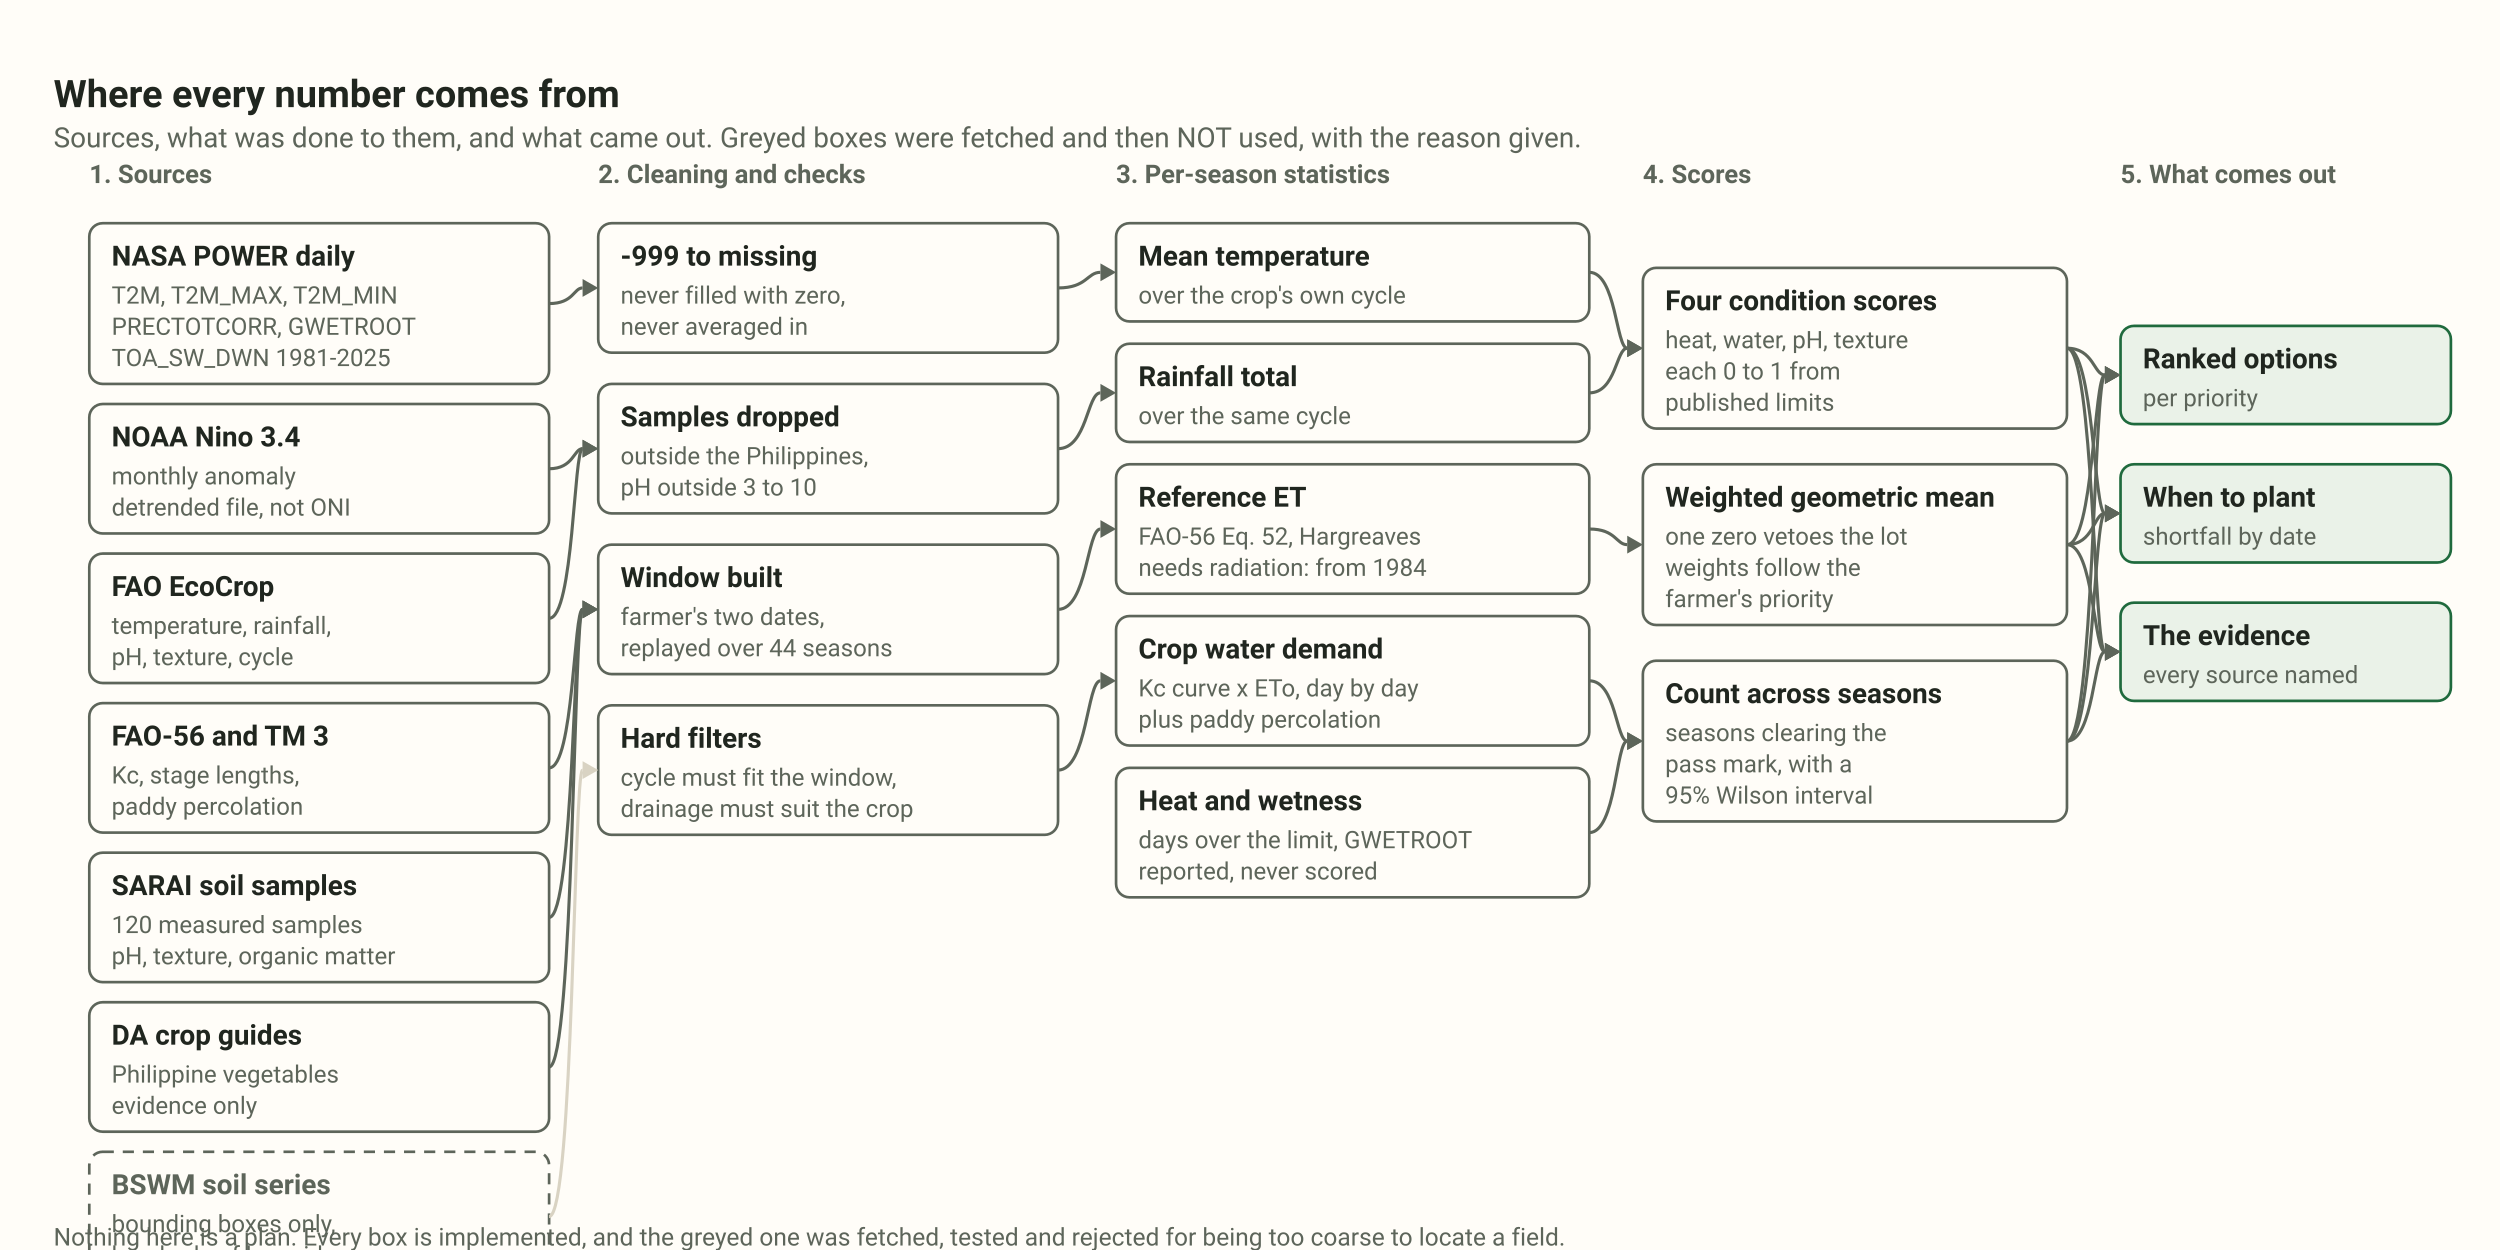
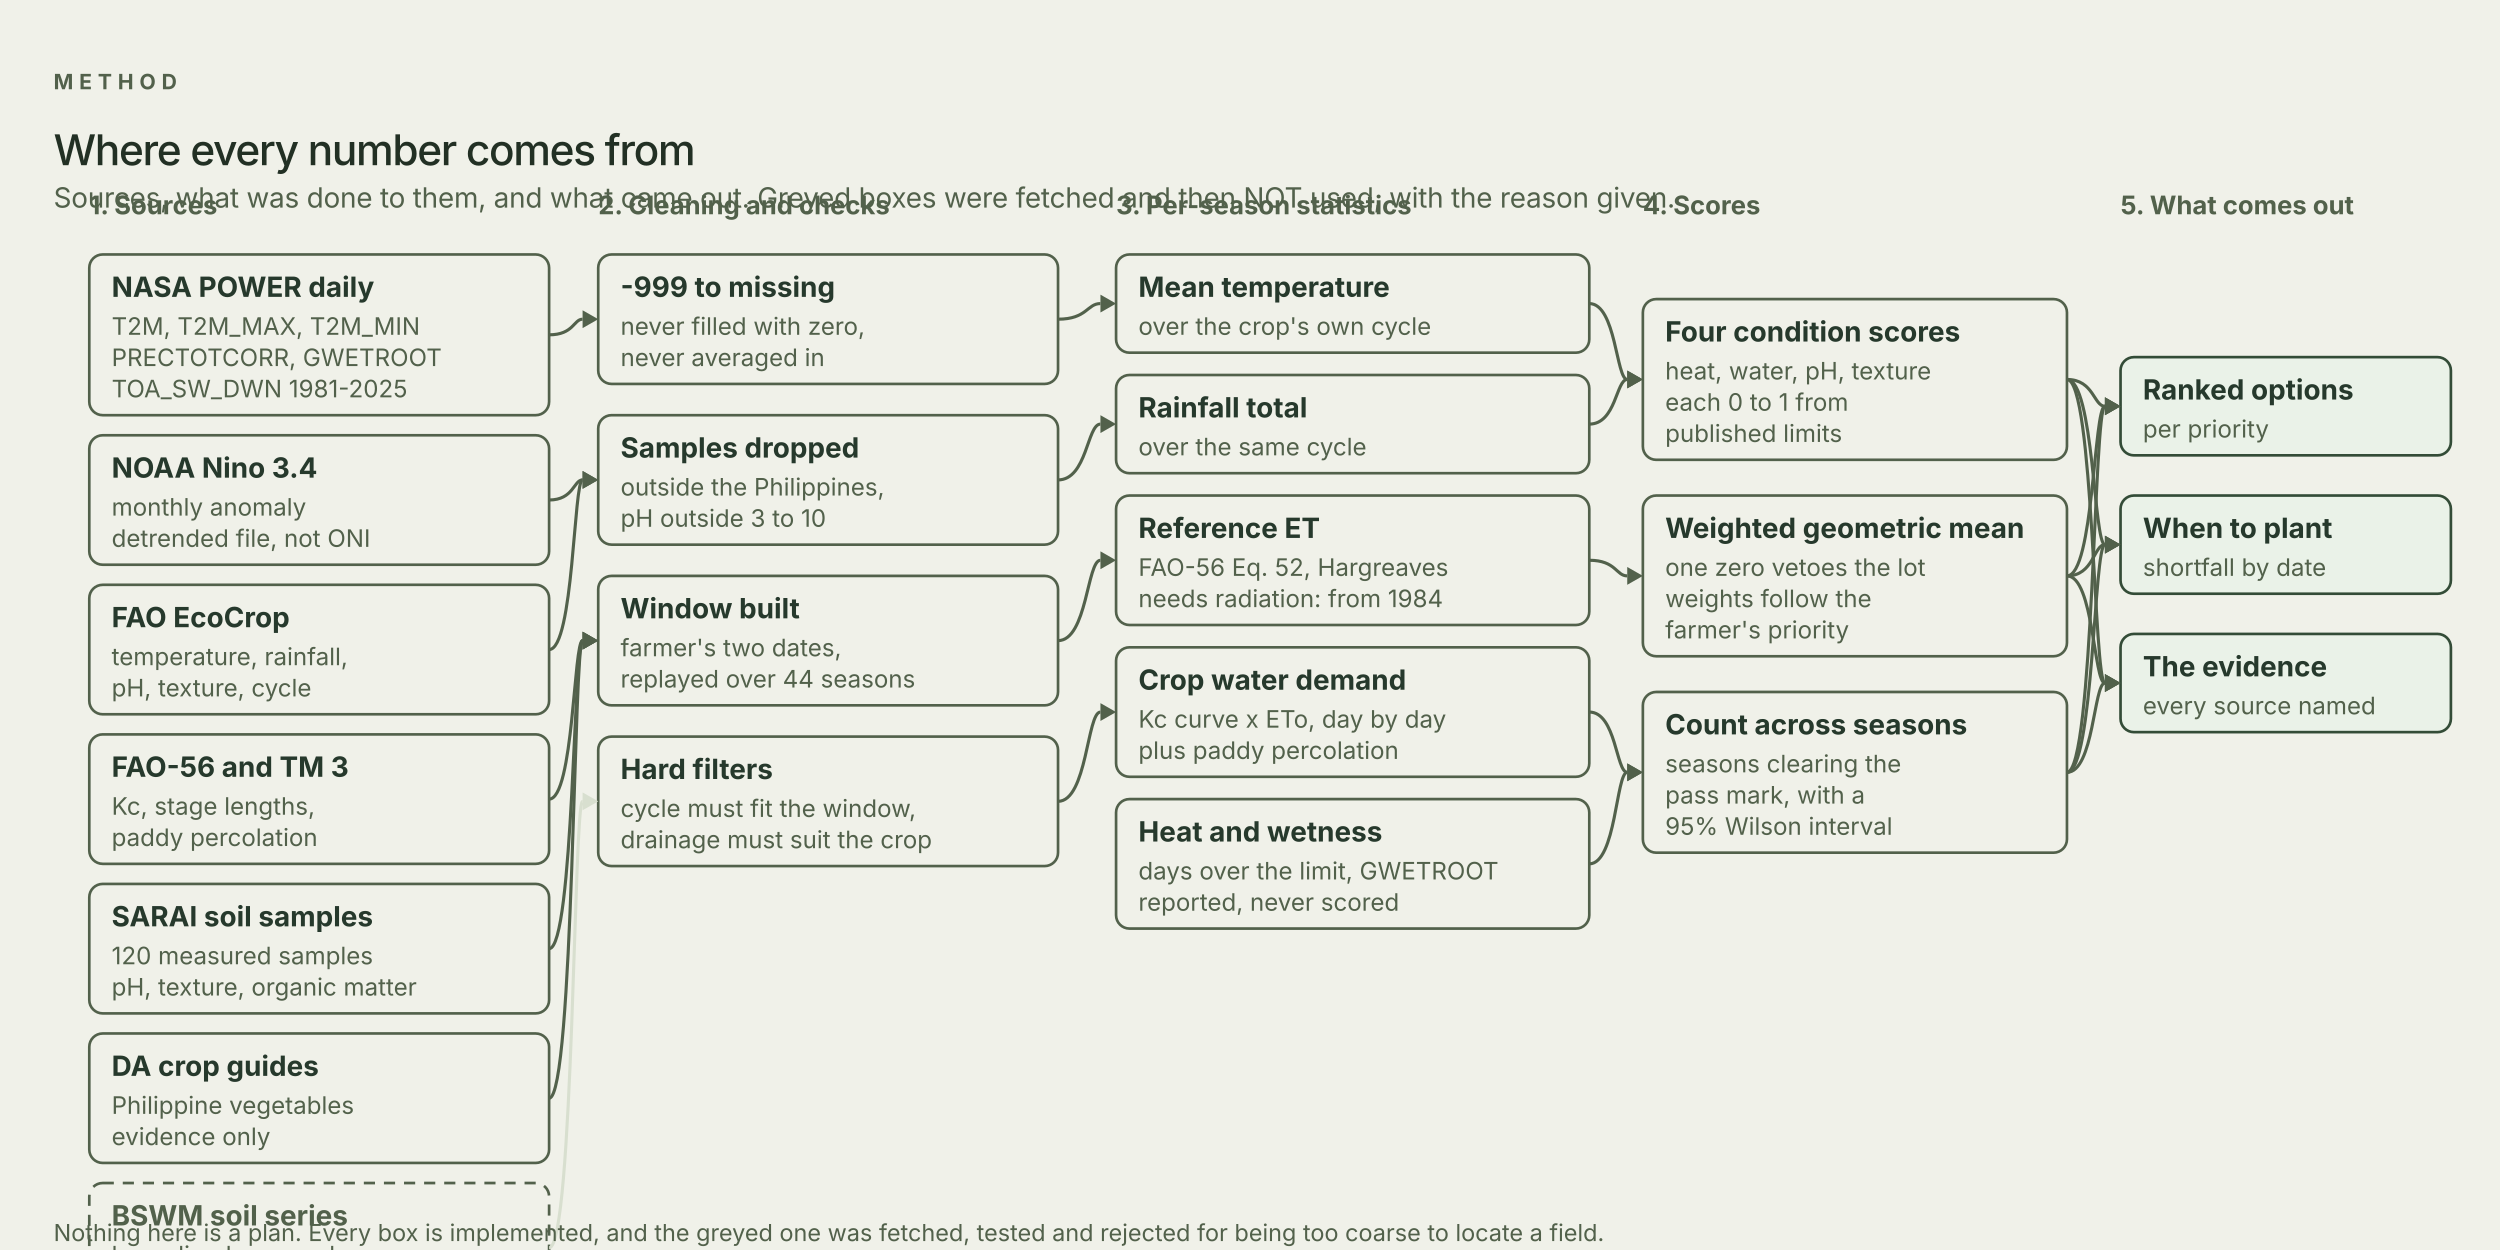
<svg xmlns="http://www.w3.org/2000/svg" width="1120" height="560" viewBox="0 0 1120 560">
-   <rect width="1120" height="560" fill="#fffdf8" />
-   <text x="24" y="48" font-size="17" font-weight="700" fill="#20261f" font-family="system-ui, -apple-system, 'Segoe UI', Roboto, sans-serif">Where every number comes from</text>
-   <text x="24" y="66" font-size="12.5" fill="#5d655a" font-family="system-ui, -apple-system, 'Segoe UI', Roboto, sans-serif">Sources, what was done to them, and what came out. Greyed boxes were fetched and then NOT used, with the reason given.</text>
-   <text x="40.0" y="82.0" font-size="11.5" fill="#5d655a" text-anchor="start" font-weight="700" font-family="system-ui, -apple-system, 'Segoe UI', Roboto, sans-serif">1. Sources</text>
-   <text x="268.0" y="82.0" font-size="11.5" fill="#5d655a" text-anchor="start" font-weight="700" font-family="system-ui, -apple-system, 'Segoe UI', Roboto, sans-serif">2. Cleaning and checks</text>
-   <text x="500.0" y="82.0" font-size="11.5" fill="#5d655a" text-anchor="start" font-weight="700" font-family="system-ui, -apple-system, 'Segoe UI', Roboto, sans-serif">3. Per-season statistics</text>
-   <text x="736.0" y="82.0" font-size="11.5" fill="#5d655a" text-anchor="start" font-weight="700" font-family="system-ui, -apple-system, 'Segoe UI', Roboto, sans-serif">4. Scores</text>
-   <text x="950.0" y="82.0" font-size="11.5" fill="#5d655a" text-anchor="start" font-weight="700" font-family="system-ui, -apple-system, 'Segoe UI', Roboto, sans-serif">5. What comes out</text>
-   <rect x="40" y="100" width="206" height="72" rx="6" fill="#fffdf8" stroke="#5d655a" stroke-width="1.2" stroke-dasharray="none" />
-   <text x="50.0" y="119.0" font-size="12.5" fill="#20261f" text-anchor="start" font-weight="700" font-family="system-ui, -apple-system, 'Segoe UI', Roboto, sans-serif">NASA POWER daily</text>
-   <text x="50.0" y="136.0" font-size="10.8" fill="#5d655a" text-anchor="start" font-weight="400" font-family="system-ui, -apple-system, 'Segoe UI', Roboto, sans-serif">T2M, T2M_MAX, T2M_MIN</text>
-   <text x="50.0" y="150.0" font-size="10.8" fill="#5d655a" text-anchor="start" font-weight="400" font-family="system-ui, -apple-system, 'Segoe UI', Roboto, sans-serif">PRECTOTCORR, GWETROOT</text>
-   <text x="50.0" y="164.0" font-size="10.8" fill="#5d655a" text-anchor="start" font-weight="400" font-family="system-ui, -apple-system, 'Segoe UI', Roboto, sans-serif">TOA_SW_DWN  1981-2025</text>
-   <rect x="40" y="181" width="206" height="58" rx="6" fill="#fffdf8" stroke="#5d655a" stroke-width="1.2" stroke-dasharray="none" />
-   <text x="50.0" y="200.0" font-size="12.5" fill="#20261f" text-anchor="start" font-weight="700" font-family="system-ui, -apple-system, 'Segoe UI', Roboto, sans-serif">NOAA Nino 3.4</text>
-   <text x="50.0" y="217.0" font-size="10.8" fill="#5d655a" text-anchor="start" font-weight="400" font-family="system-ui, -apple-system, 'Segoe UI', Roboto, sans-serif">monthly anomaly</text>
-   <text x="50.0" y="231.0" font-size="10.8" fill="#5d655a" text-anchor="start" font-weight="400" font-family="system-ui, -apple-system, 'Segoe UI', Roboto, sans-serif">detrended file, not ONI</text>
-   <rect x="40" y="248" width="206" height="58" rx="6" fill="#fffdf8" stroke="#5d655a" stroke-width="1.2" stroke-dasharray="none" />
-   <text x="50.0" y="267.0" font-size="12.5" fill="#20261f" text-anchor="start" font-weight="700" font-family="system-ui, -apple-system, 'Segoe UI', Roboto, sans-serif">FAO EcoCrop</text>
-   <text x="50.0" y="284.0" font-size="10.8" fill="#5d655a" text-anchor="start" font-weight="400" font-family="system-ui, -apple-system, 'Segoe UI', Roboto, sans-serif">temperature, rainfall,</text>
-   <text x="50.0" y="298.0" font-size="10.8" fill="#5d655a" text-anchor="start" font-weight="400" font-family="system-ui, -apple-system, 'Segoe UI', Roboto, sans-serif">pH, texture, cycle</text>
-   <rect x="40" y="315" width="206" height="58" rx="6" fill="#fffdf8" stroke="#5d655a" stroke-width="1.2" stroke-dasharray="none" />
-   <text x="50.0" y="334.0" font-size="12.5" fill="#20261f" text-anchor="start" font-weight="700" font-family="system-ui, -apple-system, 'Segoe UI', Roboto, sans-serif">FAO-56 and TM 3</text>
-   <text x="50.0" y="351.0" font-size="10.8" fill="#5d655a" text-anchor="start" font-weight="400" font-family="system-ui, -apple-system, 'Segoe UI', Roboto, sans-serif">Kc, stage lengths,</text>
-   <text x="50.0" y="365.0" font-size="10.8" fill="#5d655a" text-anchor="start" font-weight="400" font-family="system-ui, -apple-system, 'Segoe UI', Roboto, sans-serif">paddy percolation</text>
-   <rect x="40" y="382" width="206" height="58" rx="6" fill="#fffdf8" stroke="#5d655a" stroke-width="1.2" stroke-dasharray="none" />
-   <text x="50.0" y="401.0" font-size="12.5" fill="#20261f" text-anchor="start" font-weight="700" font-family="system-ui, -apple-system, 'Segoe UI', Roboto, sans-serif">SARAI soil samples</text>
-   <text x="50.0" y="418.0" font-size="10.8" fill="#5d655a" text-anchor="start" font-weight="400" font-family="system-ui, -apple-system, 'Segoe UI', Roboto, sans-serif">120 measured samples</text>
-   <text x="50.0" y="432.0" font-size="10.8" fill="#5d655a" text-anchor="start" font-weight="400" font-family="system-ui, -apple-system, 'Segoe UI', Roboto, sans-serif">pH, texture, organic matter</text>
-   <rect x="40" y="449" width="206" height="58" rx="6" fill="#fffdf8" stroke="#5d655a" stroke-width="1.2" stroke-dasharray="none" />
-   <text x="50.0" y="468.0" font-size="12.5" fill="#20261f" text-anchor="start" font-weight="700" font-family="system-ui, -apple-system, 'Segoe UI', Roboto, sans-serif">DA crop guides</text>
-   <text x="50.0" y="485.0" font-size="10.8" fill="#5d655a" text-anchor="start" font-weight="400" font-family="system-ui, -apple-system, 'Segoe UI', Roboto, sans-serif">Philippine vegetables</text>
-   <text x="50.0" y="499.0" font-size="10.8" fill="#5d655a" text-anchor="start" font-weight="400" font-family="system-ui, -apple-system, 'Segoe UI', Roboto, sans-serif">evidence only</text>
-   <rect x="40" y="516" width="206" height="58" rx="6" fill="#fffdf8" stroke="#5d655a" stroke-width="1.2" stroke-dasharray="5 4" />
-   <text x="50.0" y="535.0" font-size="12.5" fill="#5d655a" text-anchor="start" font-weight="700" font-family="system-ui, -apple-system, 'Segoe UI', Roboto, sans-serif">BSWM soil series</text>
-   <text x="50.0" y="552.0" font-size="10.8" fill="#5d655a" text-anchor="start" font-weight="400" font-family="system-ui, -apple-system, 'Segoe UI', Roboto, sans-serif">bounding boxes only,</text>
-   <text x="50.0" y="566.0" font-size="10.8" fill="#5d655a" text-anchor="start" font-weight="400" font-family="system-ui, -apple-system, 'Segoe UI', Roboto, sans-serif">hundreds of km wide</text>
-   <text x="50.0" y="568.0" font-size="10.2" fill="#9a2f1f" text-anchor="start" font-weight="400" font-family="system-ui, -apple-system, 'Segoe UI', Roboto, sans-serif">NOT USED: cannot locate a point</text>
-   <rect x="268" y="100" width="206" height="58" rx="6" fill="#fffdf8" stroke="#5d655a" stroke-width="1.2" stroke-dasharray="none" />
-   <text x="278.0" y="119.0" font-size="12.5" fill="#20261f" text-anchor="start" font-weight="700" font-family="system-ui, -apple-system, 'Segoe UI', Roboto, sans-serif">-999 to missing</text>
-   <text x="278.0" y="136.0" font-size="10.8" fill="#5d655a" text-anchor="start" font-weight="400" font-family="system-ui, -apple-system, 'Segoe UI', Roboto, sans-serif">never filled with zero,</text>
-   <text x="278.0" y="150.0" font-size="10.8" fill="#5d655a" text-anchor="start" font-weight="400" font-family="system-ui, -apple-system, 'Segoe UI', Roboto, sans-serif">never averaged in</text>
-   <rect x="268" y="172" width="206" height="58" rx="6" fill="#fffdf8" stroke="#5d655a" stroke-width="1.2" stroke-dasharray="none" />
-   <text x="278.0" y="191.0" font-size="12.5" fill="#20261f" text-anchor="start" font-weight="700" font-family="system-ui, -apple-system, 'Segoe UI', Roboto, sans-serif">Samples dropped</text>
-   <text x="278.0" y="208.0" font-size="10.8" fill="#5d655a" text-anchor="start" font-weight="400" font-family="system-ui, -apple-system, 'Segoe UI', Roboto, sans-serif">outside the Philippines,</text>
-   <text x="278.0" y="222.0" font-size="10.8" fill="#5d655a" text-anchor="start" font-weight="400" font-family="system-ui, -apple-system, 'Segoe UI', Roboto, sans-serif">pH outside 3 to 10</text>
-   <rect x="268" y="244" width="206" height="58" rx="6" fill="#fffdf8" stroke="#5d655a" stroke-width="1.2" stroke-dasharray="none" />
-   <text x="278.0" y="263.0" font-size="12.5" fill="#20261f" text-anchor="start" font-weight="700" font-family="system-ui, -apple-system, 'Segoe UI', Roboto, sans-serif">Window built</text>
-   <text x="278.0" y="280.0" font-size="10.8" fill="#5d655a" text-anchor="start" font-weight="400" font-family="system-ui, -apple-system, 'Segoe UI', Roboto, sans-serif">farmer's two dates,</text>
-   <text x="278.0" y="294.0" font-size="10.8" fill="#5d655a" text-anchor="start" font-weight="400" font-family="system-ui, -apple-system, 'Segoe UI', Roboto, sans-serif">replayed over 44 seasons</text>
-   <rect x="268" y="316" width="206" height="58" rx="6" fill="#fffdf8" stroke="#5d655a" stroke-width="1.2" stroke-dasharray="none" />
-   <text x="278.0" y="335.0" font-size="12.5" fill="#20261f" text-anchor="start" font-weight="700" font-family="system-ui, -apple-system, 'Segoe UI', Roboto, sans-serif">Hard filters</text>
-   <text x="278.0" y="352.0" font-size="10.8" fill="#5d655a" text-anchor="start" font-weight="400" font-family="system-ui, -apple-system, 'Segoe UI', Roboto, sans-serif">cycle must fit the window,</text>
-   <text x="278.0" y="366.0" font-size="10.8" fill="#5d655a" text-anchor="start" font-weight="400" font-family="system-ui, -apple-system, 'Segoe UI', Roboto, sans-serif">drainage must suit the crop</text>
-   <rect x="500" y="100" width="212" height="44" rx="6" fill="#fffdf8" stroke="#5d655a" stroke-width="1.2" stroke-dasharray="none" />
-   <text x="510.0" y="119.0" font-size="12.5" fill="#20261f" text-anchor="start" font-weight="700" font-family="system-ui, -apple-system, 'Segoe UI', Roboto, sans-serif">Mean temperature</text>
-   <text x="510.0" y="136.0" font-size="10.8" fill="#5d655a" text-anchor="start" font-weight="400" font-family="system-ui, -apple-system, 'Segoe UI', Roboto, sans-serif">over the crop's own cycle</text>
-   <rect x="500" y="154" width="212" height="44" rx="6" fill="#fffdf8" stroke="#5d655a" stroke-width="1.2" stroke-dasharray="none" />
-   <text x="510.0" y="173.0" font-size="12.5" fill="#20261f" text-anchor="start" font-weight="700" font-family="system-ui, -apple-system, 'Segoe UI', Roboto, sans-serif">Rainfall total</text>
-   <text x="510.0" y="190.0" font-size="10.8" fill="#5d655a" text-anchor="start" font-weight="400" font-family="system-ui, -apple-system, 'Segoe UI', Roboto, sans-serif">over the same cycle</text>
-   <rect x="500" y="208" width="212" height="58" rx="6" fill="#fffdf8" stroke="#5d655a" stroke-width="1.2" stroke-dasharray="none" />
-   <text x="510.0" y="227.0" font-size="12.5" fill="#20261f" text-anchor="start" font-weight="700" font-family="system-ui, -apple-system, 'Segoe UI', Roboto, sans-serif">Reference ET</text>
-   <text x="510.0" y="244.0" font-size="10.8" fill="#5d655a" text-anchor="start" font-weight="400" font-family="system-ui, -apple-system, 'Segoe UI', Roboto, sans-serif">FAO-56 Eq. 52, Hargreaves</text>
-   <text x="510.0" y="258.0" font-size="10.8" fill="#5d655a" text-anchor="start" font-weight="400" font-family="system-ui, -apple-system, 'Segoe UI', Roboto, sans-serif">needs radiation: from 1984</text>
-   <rect x="500" y="276" width="212" height="58" rx="6" fill="#fffdf8" stroke="#5d655a" stroke-width="1.2" stroke-dasharray="none" />
-   <text x="510.0" y="295.0" font-size="12.5" fill="#20261f" text-anchor="start" font-weight="700" font-family="system-ui, -apple-system, 'Segoe UI', Roboto, sans-serif">Crop water demand</text>
-   <text x="510.0" y="312.0" font-size="10.8" fill="#5d655a" text-anchor="start" font-weight="400" font-family="system-ui, -apple-system, 'Segoe UI', Roboto, sans-serif">Kc curve x ETo, day by day</text>
-   <text x="510.0" y="326.0" font-size="10.8" fill="#5d655a" text-anchor="start" font-weight="400" font-family="system-ui, -apple-system, 'Segoe UI', Roboto, sans-serif">plus paddy percolation</text>
-   <rect x="500" y="344" width="212" height="58" rx="6" fill="#fffdf8" stroke="#5d655a" stroke-width="1.2" stroke-dasharray="none" />
-   <text x="510.0" y="363.0" font-size="12.5" fill="#20261f" text-anchor="start" font-weight="700" font-family="system-ui, -apple-system, 'Segoe UI', Roboto, sans-serif">Heat and wetness</text>
-   <text x="510.0" y="380.0" font-size="10.8" fill="#5d655a" text-anchor="start" font-weight="400" font-family="system-ui, -apple-system, 'Segoe UI', Roboto, sans-serif">days over the limit, GWETROOT</text>
-   <text x="510.0" y="394.0" font-size="10.8" fill="#5d655a" text-anchor="start" font-weight="400" font-family="system-ui, -apple-system, 'Segoe UI', Roboto, sans-serif">reported, never scored</text>
-   <rect x="736" y="120" width="190" height="72" rx="6" fill="#fffdf8" stroke="#5d655a" stroke-width="1.2" stroke-dasharray="none" />
-   <text x="746.0" y="139.0" font-size="12.5" fill="#20261f" text-anchor="start" font-weight="700" font-family="system-ui, -apple-system, 'Segoe UI', Roboto, sans-serif">Four condition scores</text>
-   <text x="746.0" y="156.0" font-size="10.8" fill="#5d655a" text-anchor="start" font-weight="400" font-family="system-ui, -apple-system, 'Segoe UI', Roboto, sans-serif">heat, water, pH, texture</text>
-   <text x="746.0" y="170.0" font-size="10.8" fill="#5d655a" text-anchor="start" font-weight="400" font-family="system-ui, -apple-system, 'Segoe UI', Roboto, sans-serif">each 0 to 1 from</text>
-   <text x="746.0" y="184.0" font-size="10.8" fill="#5d655a" text-anchor="start" font-weight="400" font-family="system-ui, -apple-system, 'Segoe UI', Roboto, sans-serif">published limits</text>
-   <rect x="736" y="208" width="190" height="72" rx="6" fill="#fffdf8" stroke="#5d655a" stroke-width="1.2" stroke-dasharray="none" />
-   <text x="746.0" y="227.0" font-size="12.5" fill="#20261f" text-anchor="start" font-weight="700" font-family="system-ui, -apple-system, 'Segoe UI', Roboto, sans-serif">Weighted geometric mean</text>
-   <text x="746.0" y="244.0" font-size="10.8" fill="#5d655a" text-anchor="start" font-weight="400" font-family="system-ui, -apple-system, 'Segoe UI', Roboto, sans-serif">one zero vetoes the lot</text>
-   <text x="746.0" y="258.0" font-size="10.8" fill="#5d655a" text-anchor="start" font-weight="400" font-family="system-ui, -apple-system, 'Segoe UI', Roboto, sans-serif">weights follow the</text>
-   <text x="746.0" y="272.0" font-size="10.8" fill="#5d655a" text-anchor="start" font-weight="400" font-family="system-ui, -apple-system, 'Segoe UI', Roboto, sans-serif">farmer's priority</text>
-   <rect x="736" y="296" width="190" height="72" rx="6" fill="#fffdf8" stroke="#5d655a" stroke-width="1.2" stroke-dasharray="none" />
-   <text x="746.0" y="315.0" font-size="12.5" fill="#20261f" text-anchor="start" font-weight="700" font-family="system-ui, -apple-system, 'Segoe UI', Roboto, sans-serif">Count across seasons</text>
-   <text x="746.0" y="332.0" font-size="10.8" fill="#5d655a" text-anchor="start" font-weight="400" font-family="system-ui, -apple-system, 'Segoe UI', Roboto, sans-serif">seasons clearing the</text>
-   <text x="746.0" y="346.0" font-size="10.8" fill="#5d655a" text-anchor="start" font-weight="400" font-family="system-ui, -apple-system, 'Segoe UI', Roboto, sans-serif">pass mark, with a</text>
-   <text x="746.0" y="360.0" font-size="10.8" fill="#5d655a" text-anchor="start" font-weight="400" font-family="system-ui, -apple-system, 'Segoe UI', Roboto, sans-serif">95% Wilson interval</text>
-   <rect x="950" y="146" width="148" height="44" rx="6" fill="#eaf2e8" stroke="#1f6a3d" stroke-width="1.2" stroke-dasharray="none" />
-   <text x="960.0" y="165.0" font-size="12.5" fill="#20261f" text-anchor="start" font-weight="700" font-family="system-ui, -apple-system, 'Segoe UI', Roboto, sans-serif">Ranked options</text>
-   <text x="960.0" y="182.0" font-size="10.8" fill="#5d655a" text-anchor="start" font-weight="400" font-family="system-ui, -apple-system, 'Segoe UI', Roboto, sans-serif">per priority</text>
-   <rect x="950" y="208" width="148" height="44" rx="6" fill="#eaf2e8" stroke="#1f6a3d" stroke-width="1.2" stroke-dasharray="none" />
-   <text x="960.0" y="227.0" font-size="12.5" fill="#20261f" text-anchor="start" font-weight="700" font-family="system-ui, -apple-system, 'Segoe UI', Roboto, sans-serif">When to plant</text>
-   <text x="960.0" y="244.0" font-size="10.8" fill="#5d655a" text-anchor="start" font-weight="400" font-family="system-ui, -apple-system, 'Segoe UI', Roboto, sans-serif">shortfall by date</text>
-   <rect x="950" y="270" width="148" height="44" rx="6" fill="#eaf2e8" stroke="#1f6a3d" stroke-width="1.2" stroke-dasharray="none" />
-   <text x="960.0" y="289.0" font-size="12.5" fill="#20261f" text-anchor="start" font-weight="700" font-family="system-ui, -apple-system, 'Segoe UI', Roboto, sans-serif">The evidence</text>
-   <text x="960.0" y="306.0" font-size="10.8" fill="#5d655a" text-anchor="start" font-weight="400" font-family="system-ui, -apple-system, 'Segoe UI', Roboto, sans-serif">every source named</text>
-   <path d="M 246 136.0 C 257.0 136.0 257.0 129.0 261 129.0" fill="none" stroke="#5d655a" stroke-width="1.4" />
-   <path d="M 261 125.0 L 268 129.0 L 261 133.0 Z" fill="#5d655a" />
-   <path d="M 246 210.0 C 257.0 210.0 257.0 201.0 261 201.0" fill="none" stroke="#5d655a" stroke-width="1.4" />
-   <path d="M 261 197.0 L 268 201.0 L 261 205.0 Z" fill="#5d655a" />
-   <path d="M 246 277.0 C 257.0 277.0 257.0 201.0 261 201.0" fill="none" stroke="#5d655a" stroke-width="1.4" />
-   <path d="M 261 197.0 L 268 201.0 L 261 205.0 Z" fill="#5d655a" />
-   <path d="M 246 344.0 C 257.0 344.0 257.0 273.0 261 273.0" fill="none" stroke="#5d655a" stroke-width="1.4" />
-   <path d="M 261 269.0 L 268 273.0 L 261 277.0 Z" fill="#5d655a" />
-   <path d="M 246 411.0 C 257.0 411.0 257.0 273.0 261 273.0" fill="none" stroke="#5d655a" stroke-width="1.4" />
-   <path d="M 261 269.0 L 268 273.0 L 261 277.0 Z" fill="#5d655a" />
-   <path d="M 246 478.0 C 257.0 478.0 257.0 273.0 261 273.0" fill="none" stroke="#5d655a" stroke-width="1.4" />
-   <path d="M 261 269.0 L 268 273.0 L 261 277.0 Z" fill="#5d655a" />
-   <path d="M 246 545.0 C 257.0 545.0 257.0 345.0 261 345.0" fill="none" stroke="#d9d3c3" stroke-width="1.4" />
-   <path d="M 261 341.0 L 268 345.0 L 261 349.0 Z" fill="#d9d3c3" />
-   <path d="M 474 129.0 C 487.0 129.0 487.0 122.0 493 122.0" fill="none" stroke="#5d655a" stroke-width="1.4" />
-   <path d="M 493 118.0 L 500 122.0 L 493 126.0 Z" fill="#5d655a" />
-   <path d="M 474 201.0 C 487.0 201.0 487.0 176.0 493 176.0" fill="none" stroke="#5d655a" stroke-width="1.4" />
-   <path d="M 493 172.0 L 500 176.0 L 493 180.0 Z" fill="#5d655a" />
-   <path d="M 474 273.0 C 487.0 273.0 487.0 237.0 493 237.0" fill="none" stroke="#5d655a" stroke-width="1.4" />
-   <path d="M 493 233.0 L 500 237.0 L 493 241.0 Z" fill="#5d655a" />
-   <path d="M 474 345.0 C 487.0 345.0 487.0 305.0 493 305.0" fill="none" stroke="#5d655a" stroke-width="1.4" />
-   <path d="M 493 301.0 L 500 305.0 L 493 309.0 Z" fill="#5d655a" />
-   <path d="M 712 122.0 C 724.0 122.0 724.0 156.0 729 156.0" fill="none" stroke="#5d655a" stroke-width="1.4" />
-   <path d="M 729 152.0 L 736 156.0 L 729 160.0 Z" fill="#5d655a" />
-   <path d="M 712 176.0 C 724.0 176.0 724.0 156.0 729 156.0" fill="none" stroke="#5d655a" stroke-width="1.4" />
-   <path d="M 729 152.0 L 736 156.0 L 729 160.0 Z" fill="#5d655a" />
-   <path d="M 712 237.0 C 724.0 237.0 724.0 244.0 729 244.0" fill="none" stroke="#5d655a" stroke-width="1.4" />
-   <path d="M 729 240.0 L 736 244.0 L 729 248.0 Z" fill="#5d655a" />
-   <path d="M 712 305.0 C 724.0 305.0 724.0 332.0 729 332.0" fill="none" stroke="#5d655a" stroke-width="1.4" />
-   <path d="M 729 328.0 L 736 332.0 L 729 336.0 Z" fill="#5d655a" />
-   <path d="M 712 373.0 C 724.0 373.0 724.0 332.0 729 332.0" fill="none" stroke="#5d655a" stroke-width="1.4" />
-   <path d="M 729 328.0 L 736 332.0 L 729 336.0 Z" fill="#5d655a" />
-   <path d="M 926 156.0 C 938.0 156.0 938.0 168.0 943 168.0" fill="none" stroke="#5d655a" stroke-width="1.4" />
-   <path d="M 943 164.0 L 950 168.0 L 943 172.0 Z" fill="#5d655a" />
-   <path d="M 926 156.0 C 938.0 156.0 938.0 230.0 943 230.0" fill="none" stroke="#5d655a" stroke-width="1.4" />
-   <path d="M 943 226.0 L 950 230.0 L 943 234.0 Z" fill="#5d655a" />
-   <path d="M 926 156.0 C 938.0 156.0 938.0 292.0 943 292.0" fill="none" stroke="#5d655a" stroke-width="1.4" />
-   <path d="M 943 288.0 L 950 292.0 L 943 296.0 Z" fill="#5d655a" />
-   <path d="M 926 244.0 C 938.0 244.0 938.0 168.0 943 168.0" fill="none" stroke="#5d655a" stroke-width="1.4" />
-   <path d="M 943 164.0 L 950 168.0 L 943 172.0 Z" fill="#5d655a" />
-   <path d="M 926 244.0 C 938.0 244.0 938.0 230.0 943 230.0" fill="none" stroke="#5d655a" stroke-width="1.4" />
-   <path d="M 943 226.0 L 950 230.0 L 943 234.0 Z" fill="#5d655a" />
-   <path d="M 926 244.0 C 938.0 244.0 938.0 292.0 943 292.0" fill="none" stroke="#5d655a" stroke-width="1.4" />
-   <path d="M 943 288.0 L 950 292.0 L 943 296.0 Z" fill="#5d655a" />
-   <path d="M 926 332.0 C 938.0 332.0 938.0 168.0 943 168.0" fill="none" stroke="#5d655a" stroke-width="1.4" />
-   <path d="M 943 164.0 L 950 168.0 L 943 172.0 Z" fill="#5d655a" />
-   <path d="M 926 332.0 C 938.0 332.0 938.0 230.0 943 230.0" fill="none" stroke="#5d655a" stroke-width="1.4" />
-   <path d="M 943 226.0 L 950 230.0 L 943 234.0 Z" fill="#5d655a" />
-   <path d="M 926 332.0 C 938.0 332.0 938.0 292.0 943 292.0" fill="none" stroke="#5d655a" stroke-width="1.4" />
-   <path d="M 943 288.0 L 950 292.0 L 943 296.0 Z" fill="#5d655a" />
-   <text x="24.0" y="558.0" font-size="11" fill="#5d655a" text-anchor="start" font-weight="400" font-family="system-ui, -apple-system, 'Segoe UI', Roboto, sans-serif">Nothing here is a plan. Every box is implemented, and the greyed one was fetched, tested and rejected for being too coarse to locate a field.</text>
+   <rect width="1120" height="560" fill="#f0f1e9" />
+   <text x="24" y="40" font-size="9.5" font-weight="650" fill="#52614b" font-family="'DM Sans', -apple-system, 'Segoe UI', sans-serif" letter-spacing="2.6">METHOD</text>
+   <text x="24" y="74" font-size="19" font-weight="550" fill="#223024" font-family="Manrope, 'DM Sans', -apple-system, 'Segoe UI', sans-serif" letter-spacing="-0.6">Where every number comes from</text>
+   <text x="24" y="93" font-size="12.5" fill="#52614b" font-family="'DM Sans', -apple-system, 'Segoe UI', sans-serif" letter-spacing="-0.1">Sources, what was done to them, and what came out. Greyed boxes were fetched and then NOT used, with the reason given.</text>
+   <text x="40.0" y="96.0" font-size="11.5" fill="#52614b" text-anchor="start" font-weight="700" font-family="'DM Sans', -apple-system, 'Segoe UI', sans-serif">1. Sources</text>
+   <text x="268.0" y="96.0" font-size="11.5" fill="#52614b" text-anchor="start" font-weight="700" font-family="'DM Sans', -apple-system, 'Segoe UI', sans-serif">2. Cleaning and checks</text>
+   <text x="500.0" y="96.0" font-size="11.5" fill="#52614b" text-anchor="start" font-weight="700" font-family="'DM Sans', -apple-system, 'Segoe UI', sans-serif">3. Per-season statistics</text>
+   <text x="736.0" y="96.0" font-size="11.5" fill="#52614b" text-anchor="start" font-weight="700" font-family="'DM Sans', -apple-system, 'Segoe UI', sans-serif">4. Scores</text>
+   <text x="950.0" y="96.0" font-size="11.5" fill="#52614b" text-anchor="start" font-weight="700" font-family="'DM Sans', -apple-system, 'Segoe UI', sans-serif">5. What comes out</text>
+   <rect x="40" y="114" width="206" height="72" rx="6" fill="#f0f1e9" stroke="#52614b" stroke-width="1.2" stroke-dasharray="none" />
+   <text x="50.0" y="133.0" font-size="12.5" fill="#26392c" text-anchor="start" font-weight="700" font-family="'DM Sans', -apple-system, 'Segoe UI', sans-serif">NASA POWER daily</text>
+   <text x="50.0" y="150.0" font-size="10.8" fill="#52614b" text-anchor="start" font-weight="400" font-family="'DM Sans', -apple-system, 'Segoe UI', sans-serif">T2M, T2M_MAX, T2M_MIN</text>
+   <text x="50.0" y="164.0" font-size="10.8" fill="#52614b" text-anchor="start" font-weight="400" font-family="'DM Sans', -apple-system, 'Segoe UI', sans-serif">PRECTOTCORR, GWETROOT</text>
+   <text x="50.0" y="178.0" font-size="10.8" fill="#52614b" text-anchor="start" font-weight="400" font-family="'DM Sans', -apple-system, 'Segoe UI', sans-serif">TOA_SW_DWN  1981-2025</text>
+   <rect x="40" y="195" width="206" height="58" rx="6" fill="#f0f1e9" stroke="#52614b" stroke-width="1.2" stroke-dasharray="none" />
+   <text x="50.0" y="214.0" font-size="12.5" fill="#26392c" text-anchor="start" font-weight="700" font-family="'DM Sans', -apple-system, 'Segoe UI', sans-serif">NOAA Nino 3.4</text>
+   <text x="50.0" y="231.0" font-size="10.8" fill="#52614b" text-anchor="start" font-weight="400" font-family="'DM Sans', -apple-system, 'Segoe UI', sans-serif">monthly anomaly</text>
+   <text x="50.0" y="245.0" font-size="10.8" fill="#52614b" text-anchor="start" font-weight="400" font-family="'DM Sans', -apple-system, 'Segoe UI', sans-serif">detrended file, not ONI</text>
+   <rect x="40" y="262" width="206" height="58" rx="6" fill="#f0f1e9" stroke="#52614b" stroke-width="1.2" stroke-dasharray="none" />
+   <text x="50.0" y="281.0" font-size="12.5" fill="#26392c" text-anchor="start" font-weight="700" font-family="'DM Sans', -apple-system, 'Segoe UI', sans-serif">FAO EcoCrop</text>
+   <text x="50.0" y="298.0" font-size="10.8" fill="#52614b" text-anchor="start" font-weight="400" font-family="'DM Sans', -apple-system, 'Segoe UI', sans-serif">temperature, rainfall,</text>
+   <text x="50.0" y="312.0" font-size="10.8" fill="#52614b" text-anchor="start" font-weight="400" font-family="'DM Sans', -apple-system, 'Segoe UI', sans-serif">pH, texture, cycle</text>
+   <rect x="40" y="329" width="206" height="58" rx="6" fill="#f0f1e9" stroke="#52614b" stroke-width="1.2" stroke-dasharray="none" />
+   <text x="50.0" y="348.0" font-size="12.5" fill="#26392c" text-anchor="start" font-weight="700" font-family="'DM Sans', -apple-system, 'Segoe UI', sans-serif">FAO-56 and TM 3</text>
+   <text x="50.0" y="365.0" font-size="10.8" fill="#52614b" text-anchor="start" font-weight="400" font-family="'DM Sans', -apple-system, 'Segoe UI', sans-serif">Kc, stage lengths,</text>
+   <text x="50.0" y="379.0" font-size="10.8" fill="#52614b" text-anchor="start" font-weight="400" font-family="'DM Sans', -apple-system, 'Segoe UI', sans-serif">paddy percolation</text>
+   <rect x="40" y="396" width="206" height="58" rx="6" fill="#f0f1e9" stroke="#52614b" stroke-width="1.2" stroke-dasharray="none" />
+   <text x="50.0" y="415.0" font-size="12.5" fill="#26392c" text-anchor="start" font-weight="700" font-family="'DM Sans', -apple-system, 'Segoe UI', sans-serif">SARAI soil samples</text>
+   <text x="50.0" y="432.0" font-size="10.8" fill="#52614b" text-anchor="start" font-weight="400" font-family="'DM Sans', -apple-system, 'Segoe UI', sans-serif">120 measured samples</text>
+   <text x="50.0" y="446.0" font-size="10.8" fill="#52614b" text-anchor="start" font-weight="400" font-family="'DM Sans', -apple-system, 'Segoe UI', sans-serif">pH, texture, organic matter</text>
+   <rect x="40" y="463" width="206" height="58" rx="6" fill="#f0f1e9" stroke="#52614b" stroke-width="1.2" stroke-dasharray="none" />
+   <text x="50.0" y="482.0" font-size="12.5" fill="#26392c" text-anchor="start" font-weight="700" font-family="'DM Sans', -apple-system, 'Segoe UI', sans-serif">DA crop guides</text>
+   <text x="50.0" y="499.0" font-size="10.8" fill="#52614b" text-anchor="start" font-weight="400" font-family="'DM Sans', -apple-system, 'Segoe UI', sans-serif">Philippine vegetables</text>
+   <text x="50.0" y="513.0" font-size="10.8" fill="#52614b" text-anchor="start" font-weight="400" font-family="'DM Sans', -apple-system, 'Segoe UI', sans-serif">evidence only</text>
+   <rect x="40" y="530" width="206" height="58" rx="6" fill="#f0f1e9" stroke="#52614b" stroke-width="1.2" stroke-dasharray="5 4" />
+   <text x="50.0" y="549.0" font-size="12.5" fill="#52614b" text-anchor="start" font-weight="700" font-family="'DM Sans', -apple-system, 'Segoe UI', sans-serif">BSWM soil series</text>
+   <text x="50.0" y="566.0" font-size="10.8" fill="#52614b" text-anchor="start" font-weight="400" font-family="'DM Sans', -apple-system, 'Segoe UI', sans-serif">bounding boxes only,</text>
+   <text x="50.0" y="580.0" font-size="10.8" fill="#52614b" text-anchor="start" font-weight="400" font-family="'DM Sans', -apple-system, 'Segoe UI', sans-serif">hundreds of km wide</text>
+   <text x="50.0" y="582.0" font-size="10.2" fill="#a05143" text-anchor="start" font-weight="400" font-family="'DM Sans', -apple-system, 'Segoe UI', sans-serif">NOT USED: cannot locate a point</text>
+   <rect x="268" y="114" width="206" height="58" rx="6" fill="#f0f1e9" stroke="#52614b" stroke-width="1.2" stroke-dasharray="none" />
+   <text x="278.0" y="133.0" font-size="12.5" fill="#26392c" text-anchor="start" font-weight="700" font-family="'DM Sans', -apple-system, 'Segoe UI', sans-serif">-999 to missing</text>
+   <text x="278.0" y="150.0" font-size="10.8" fill="#52614b" text-anchor="start" font-weight="400" font-family="'DM Sans', -apple-system, 'Segoe UI', sans-serif">never filled with zero,</text>
+   <text x="278.0" y="164.0" font-size="10.8" fill="#52614b" text-anchor="start" font-weight="400" font-family="'DM Sans', -apple-system, 'Segoe UI', sans-serif">never averaged in</text>
+   <rect x="268" y="186" width="206" height="58" rx="6" fill="#f0f1e9" stroke="#52614b" stroke-width="1.2" stroke-dasharray="none" />
+   <text x="278.0" y="205.0" font-size="12.5" fill="#26392c" text-anchor="start" font-weight="700" font-family="'DM Sans', -apple-system, 'Segoe UI', sans-serif">Samples dropped</text>
+   <text x="278.0" y="222.0" font-size="10.8" fill="#52614b" text-anchor="start" font-weight="400" font-family="'DM Sans', -apple-system, 'Segoe UI', sans-serif">outside the Philippines,</text>
+   <text x="278.0" y="236.0" font-size="10.8" fill="#52614b" text-anchor="start" font-weight="400" font-family="'DM Sans', -apple-system, 'Segoe UI', sans-serif">pH outside 3 to 10</text>
+   <rect x="268" y="258" width="206" height="58" rx="6" fill="#f0f1e9" stroke="#52614b" stroke-width="1.2" stroke-dasharray="none" />
+   <text x="278.0" y="277.0" font-size="12.5" fill="#26392c" text-anchor="start" font-weight="700" font-family="'DM Sans', -apple-system, 'Segoe UI', sans-serif">Window built</text>
+   <text x="278.0" y="294.0" font-size="10.8" fill="#52614b" text-anchor="start" font-weight="400" font-family="'DM Sans', -apple-system, 'Segoe UI', sans-serif">farmer's two dates,</text>
+   <text x="278.0" y="308.0" font-size="10.8" fill="#52614b" text-anchor="start" font-weight="400" font-family="'DM Sans', -apple-system, 'Segoe UI', sans-serif">replayed over 44 seasons</text>
+   <rect x="268" y="330" width="206" height="58" rx="6" fill="#f0f1e9" stroke="#52614b" stroke-width="1.2" stroke-dasharray="none" />
+   <text x="278.0" y="349.0" font-size="12.5" fill="#26392c" text-anchor="start" font-weight="700" font-family="'DM Sans', -apple-system, 'Segoe UI', sans-serif">Hard filters</text>
+   <text x="278.0" y="366.0" font-size="10.8" fill="#52614b" text-anchor="start" font-weight="400" font-family="'DM Sans', -apple-system, 'Segoe UI', sans-serif">cycle must fit the window,</text>
+   <text x="278.0" y="380.0" font-size="10.8" fill="#52614b" text-anchor="start" font-weight="400" font-family="'DM Sans', -apple-system, 'Segoe UI', sans-serif">drainage must suit the crop</text>
+   <rect x="500" y="114" width="212" height="44" rx="6" fill="#f0f1e9" stroke="#52614b" stroke-width="1.2" stroke-dasharray="none" />
+   <text x="510.0" y="133.0" font-size="12.5" fill="#26392c" text-anchor="start" font-weight="700" font-family="'DM Sans', -apple-system, 'Segoe UI', sans-serif">Mean temperature</text>
+   <text x="510.0" y="150.0" font-size="10.8" fill="#52614b" text-anchor="start" font-weight="400" font-family="'DM Sans', -apple-system, 'Segoe UI', sans-serif">over the crop's own cycle</text>
+   <rect x="500" y="168" width="212" height="44" rx="6" fill="#f0f1e9" stroke="#52614b" stroke-width="1.2" stroke-dasharray="none" />
+   <text x="510.0" y="187.0" font-size="12.5" fill="#26392c" text-anchor="start" font-weight="700" font-family="'DM Sans', -apple-system, 'Segoe UI', sans-serif">Rainfall total</text>
+   <text x="510.0" y="204.0" font-size="10.8" fill="#52614b" text-anchor="start" font-weight="400" font-family="'DM Sans', -apple-system, 'Segoe UI', sans-serif">over the same cycle</text>
+   <rect x="500" y="222" width="212" height="58" rx="6" fill="#f0f1e9" stroke="#52614b" stroke-width="1.2" stroke-dasharray="none" />
+   <text x="510.0" y="241.0" font-size="12.5" fill="#26392c" text-anchor="start" font-weight="700" font-family="'DM Sans', -apple-system, 'Segoe UI', sans-serif">Reference ET</text>
+   <text x="510.0" y="258.0" font-size="10.8" fill="#52614b" text-anchor="start" font-weight="400" font-family="'DM Sans', -apple-system, 'Segoe UI', sans-serif">FAO-56 Eq. 52, Hargreaves</text>
+   <text x="510.0" y="272.0" font-size="10.8" fill="#52614b" text-anchor="start" font-weight="400" font-family="'DM Sans', -apple-system, 'Segoe UI', sans-serif">needs radiation: from 1984</text>
+   <rect x="500" y="290" width="212" height="58" rx="6" fill="#f0f1e9" stroke="#52614b" stroke-width="1.2" stroke-dasharray="none" />
+   <text x="510.0" y="309.0" font-size="12.5" fill="#26392c" text-anchor="start" font-weight="700" font-family="'DM Sans', -apple-system, 'Segoe UI', sans-serif">Crop water demand</text>
+   <text x="510.0" y="326.0" font-size="10.8" fill="#52614b" text-anchor="start" font-weight="400" font-family="'DM Sans', -apple-system, 'Segoe UI', sans-serif">Kc curve x ETo, day by day</text>
+   <text x="510.0" y="340.0" font-size="10.8" fill="#52614b" text-anchor="start" font-weight="400" font-family="'DM Sans', -apple-system, 'Segoe UI', sans-serif">plus paddy percolation</text>
+   <rect x="500" y="358" width="212" height="58" rx="6" fill="#f0f1e9" stroke="#52614b" stroke-width="1.2" stroke-dasharray="none" />
+   <text x="510.0" y="377.0" font-size="12.5" fill="#26392c" text-anchor="start" font-weight="700" font-family="'DM Sans', -apple-system, 'Segoe UI', sans-serif">Heat and wetness</text>
+   <text x="510.0" y="394.0" font-size="10.8" fill="#52614b" text-anchor="start" font-weight="400" font-family="'DM Sans', -apple-system, 'Segoe UI', sans-serif">days over the limit, GWETROOT</text>
+   <text x="510.0" y="408.0" font-size="10.8" fill="#52614b" text-anchor="start" font-weight="400" font-family="'DM Sans', -apple-system, 'Segoe UI', sans-serif">reported, never scored</text>
+   <rect x="736" y="134" width="190" height="72" rx="6" fill="#f0f1e9" stroke="#52614b" stroke-width="1.2" stroke-dasharray="none" />
+   <text x="746.0" y="153.0" font-size="12.5" fill="#26392c" text-anchor="start" font-weight="700" font-family="'DM Sans', -apple-system, 'Segoe UI', sans-serif">Four condition scores</text>
+   <text x="746.0" y="170.0" font-size="10.8" fill="#52614b" text-anchor="start" font-weight="400" font-family="'DM Sans', -apple-system, 'Segoe UI', sans-serif">heat, water, pH, texture</text>
+   <text x="746.0" y="184.0" font-size="10.8" fill="#52614b" text-anchor="start" font-weight="400" font-family="'DM Sans', -apple-system, 'Segoe UI', sans-serif">each 0 to 1 from</text>
+   <text x="746.0" y="198.0" font-size="10.8" fill="#52614b" text-anchor="start" font-weight="400" font-family="'DM Sans', -apple-system, 'Segoe UI', sans-serif">published limits</text>
+   <rect x="736" y="222" width="190" height="72" rx="6" fill="#f0f1e9" stroke="#52614b" stroke-width="1.2" stroke-dasharray="none" />
+   <text x="746.0" y="241.0" font-size="12.5" fill="#26392c" text-anchor="start" font-weight="700" font-family="'DM Sans', -apple-system, 'Segoe UI', sans-serif">Weighted geometric mean</text>
+   <text x="746.0" y="258.0" font-size="10.8" fill="#52614b" text-anchor="start" font-weight="400" font-family="'DM Sans', -apple-system, 'Segoe UI', sans-serif">one zero vetoes the lot</text>
+   <text x="746.0" y="272.0" font-size="10.8" fill="#52614b" text-anchor="start" font-weight="400" font-family="'DM Sans', -apple-system, 'Segoe UI', sans-serif">weights follow the</text>
+   <text x="746.0" y="286.0" font-size="10.8" fill="#52614b" text-anchor="start" font-weight="400" font-family="'DM Sans', -apple-system, 'Segoe UI', sans-serif">farmer's priority</text>
+   <rect x="736" y="310" width="190" height="72" rx="6" fill="#f0f1e9" stroke="#52614b" stroke-width="1.2" stroke-dasharray="none" />
+   <text x="746.0" y="329.0" font-size="12.5" fill="#26392c" text-anchor="start" font-weight="700" font-family="'DM Sans', -apple-system, 'Segoe UI', sans-serif">Count across seasons</text>
+   <text x="746.0" y="346.0" font-size="10.8" fill="#52614b" text-anchor="start" font-weight="400" font-family="'DM Sans', -apple-system, 'Segoe UI', sans-serif">seasons clearing the</text>
+   <text x="746.0" y="360.0" font-size="10.8" fill="#52614b" text-anchor="start" font-weight="400" font-family="'DM Sans', -apple-system, 'Segoe UI', sans-serif">pass mark, with a</text>
+   <text x="746.0" y="374.0" font-size="10.8" fill="#52614b" text-anchor="start" font-weight="400" font-family="'DM Sans', -apple-system, 'Segoe UI', sans-serif">95% Wilson interval</text>
+   <rect x="950" y="160" width="148" height="44" rx="6" fill="#eaf2e8" stroke="#334c37" stroke-width="1.2" stroke-dasharray="none" />
+   <text x="960.0" y="179.0" font-size="12.5" fill="#26392c" text-anchor="start" font-weight="700" font-family="'DM Sans', -apple-system, 'Segoe UI', sans-serif">Ranked options</text>
+   <text x="960.0" y="196.0" font-size="10.8" fill="#52614b" text-anchor="start" font-weight="400" font-family="'DM Sans', -apple-system, 'Segoe UI', sans-serif">per priority</text>
+   <rect x="950" y="222" width="148" height="44" rx="6" fill="#eaf2e8" stroke="#334c37" stroke-width="1.2" stroke-dasharray="none" />
+   <text x="960.0" y="241.0" font-size="12.5" fill="#26392c" text-anchor="start" font-weight="700" font-family="'DM Sans', -apple-system, 'Segoe UI', sans-serif">When to plant</text>
+   <text x="960.0" y="258.0" font-size="10.8" fill="#52614b" text-anchor="start" font-weight="400" font-family="'DM Sans', -apple-system, 'Segoe UI', sans-serif">shortfall by date</text>
+   <rect x="950" y="284" width="148" height="44" rx="6" fill="#eaf2e8" stroke="#334c37" stroke-width="1.2" stroke-dasharray="none" />
+   <text x="960.0" y="303.0" font-size="12.5" fill="#26392c" text-anchor="start" font-weight="700" font-family="'DM Sans', -apple-system, 'Segoe UI', sans-serif">The evidence</text>
+   <text x="960.0" y="320.0" font-size="10.8" fill="#52614b" text-anchor="start" font-weight="400" font-family="'DM Sans', -apple-system, 'Segoe UI', sans-serif">every source named</text>
+   <path d="M 246 150.0 C 257.0 150.0 257.0 143.0 261 143.0" fill="none" stroke="#52614b" stroke-width="1.4" />
+   <path d="M 261 139.0 L 268 143.0 L 261 147.0 Z" fill="#52614b" />
+   <path d="M 246 224.0 C 257.0 224.0 257.0 215.0 261 215.0" fill="none" stroke="#52614b" stroke-width="1.4" />
+   <path d="M 261 211.0 L 268 215.0 L 261 219.0 Z" fill="#52614b" />
+   <path d="M 246 291.0 C 257.0 291.0 257.0 215.0 261 215.0" fill="none" stroke="#52614b" stroke-width="1.4" />
+   <path d="M 261 211.0 L 268 215.0 L 261 219.0 Z" fill="#52614b" />
+   <path d="M 246 358.0 C 257.0 358.0 257.0 287.0 261 287.0" fill="none" stroke="#52614b" stroke-width="1.4" />
+   <path d="M 261 283.0 L 268 287.0 L 261 291.0 Z" fill="#52614b" />
+   <path d="M 246 425.0 C 257.0 425.0 257.0 287.0 261 287.0" fill="none" stroke="#52614b" stroke-width="1.4" />
+   <path d="M 261 283.0 L 268 287.0 L 261 291.0 Z" fill="#52614b" />
+   <path d="M 246 492.0 C 257.0 492.0 257.0 287.0 261 287.0" fill="none" stroke="#52614b" stroke-width="1.4" />
+   <path d="M 261 283.0 L 268 287.0 L 261 291.0 Z" fill="#52614b" />
+   <path d="M 246 559.0 C 257.0 559.0 257.0 359.0 261 359.0" fill="none" stroke="#d8dfcf" stroke-width="1.4" />
+   <path d="M 261 355.0 L 268 359.0 L 261 363.0 Z" fill="#d8dfcf" />
+   <path d="M 474 143.0 C 487.0 143.0 487.0 136.0 493 136.0" fill="none" stroke="#52614b" stroke-width="1.4" />
+   <path d="M 493 132.0 L 500 136.0 L 493 140.0 Z" fill="#52614b" />
+   <path d="M 474 215.0 C 487.0 215.0 487.0 190.0 493 190.0" fill="none" stroke="#52614b" stroke-width="1.4" />
+   <path d="M 493 186.0 L 500 190.0 L 493 194.0 Z" fill="#52614b" />
+   <path d="M 474 287.0 C 487.0 287.0 487.0 251.0 493 251.0" fill="none" stroke="#52614b" stroke-width="1.4" />
+   <path d="M 493 247.0 L 500 251.0 L 493 255.0 Z" fill="#52614b" />
+   <path d="M 474 359.0 C 487.0 359.0 487.0 319.0 493 319.0" fill="none" stroke="#52614b" stroke-width="1.4" />
+   <path d="M 493 315.0 L 500 319.0 L 493 323.0 Z" fill="#52614b" />
+   <path d="M 712 136.0 C 724.0 136.0 724.0 170.0 729 170.0" fill="none" stroke="#52614b" stroke-width="1.4" />
+   <path d="M 729 166.0 L 736 170.0 L 729 174.0 Z" fill="#52614b" />
+   <path d="M 712 190.0 C 724.0 190.0 724.0 170.0 729 170.0" fill="none" stroke="#52614b" stroke-width="1.4" />
+   <path d="M 729 166.0 L 736 170.0 L 729 174.0 Z" fill="#52614b" />
+   <path d="M 712 251.0 C 724.0 251.0 724.0 258.0 729 258.0" fill="none" stroke="#52614b" stroke-width="1.4" />
+   <path d="M 729 254.0 L 736 258.0 L 729 262.0 Z" fill="#52614b" />
+   <path d="M 712 319.0 C 724.0 319.0 724.0 346.0 729 346.0" fill="none" stroke="#52614b" stroke-width="1.4" />
+   <path d="M 729 342.0 L 736 346.0 L 729 350.0 Z" fill="#52614b" />
+   <path d="M 712 387.0 C 724.0 387.0 724.0 346.0 729 346.0" fill="none" stroke="#52614b" stroke-width="1.4" />
+   <path d="M 729 342.0 L 736 346.0 L 729 350.0 Z" fill="#52614b" />
+   <path d="M 926 170.0 C 938.0 170.0 938.0 182.0 943 182.0" fill="none" stroke="#52614b" stroke-width="1.4" />
+   <path d="M 943 178.0 L 950 182.0 L 943 186.0 Z" fill="#52614b" />
+   <path d="M 926 170.0 C 938.0 170.0 938.0 244.0 943 244.0" fill="none" stroke="#52614b" stroke-width="1.4" />
+   <path d="M 943 240.0 L 950 244.0 L 943 248.0 Z" fill="#52614b" />
+   <path d="M 926 170.0 C 938.0 170.0 938.0 306.0 943 306.0" fill="none" stroke="#52614b" stroke-width="1.4" />
+   <path d="M 943 302.0 L 950 306.0 L 943 310.0 Z" fill="#52614b" />
+   <path d="M 926 258.0 C 938.0 258.0 938.0 182.0 943 182.0" fill="none" stroke="#52614b" stroke-width="1.4" />
+   <path d="M 943 178.0 L 950 182.0 L 943 186.0 Z" fill="#52614b" />
+   <path d="M 926 258.0 C 938.0 258.0 938.0 244.0 943 244.0" fill="none" stroke="#52614b" stroke-width="1.4" />
+   <path d="M 943 240.0 L 950 244.0 L 943 248.0 Z" fill="#52614b" />
+   <path d="M 926 258.0 C 938.0 258.0 938.0 306.0 943 306.0" fill="none" stroke="#52614b" stroke-width="1.4" />
+   <path d="M 943 302.0 L 950 306.0 L 943 310.0 Z" fill="#52614b" />
+   <path d="M 926 346.0 C 938.0 346.0 938.0 182.0 943 182.0" fill="none" stroke="#52614b" stroke-width="1.4" />
+   <path d="M 943 178.0 L 950 182.0 L 943 186.0 Z" fill="#52614b" />
+   <path d="M 926 346.0 C 938.0 346.0 938.0 244.0 943 244.0" fill="none" stroke="#52614b" stroke-width="1.4" />
+   <path d="M 943 240.0 L 950 244.0 L 943 248.0 Z" fill="#52614b" />
+   <path d="M 926 346.0 C 938.0 346.0 938.0 306.0 943 306.0" fill="none" stroke="#52614b" stroke-width="1.4" />
+   <path d="M 943 302.0 L 950 306.0 L 943 310.0 Z" fill="#52614b" />
+   <text x="24.0" y="556.0" font-size="10.5" fill="#52614b" text-anchor="start" font-weight="400" font-family="'DM Sans', -apple-system, 'Segoe UI', sans-serif">Nothing here is a plan. Every box is implemented, and the greyed one was fetched, tested and rejected for being too coarse to locate a field.</text>
</svg>
